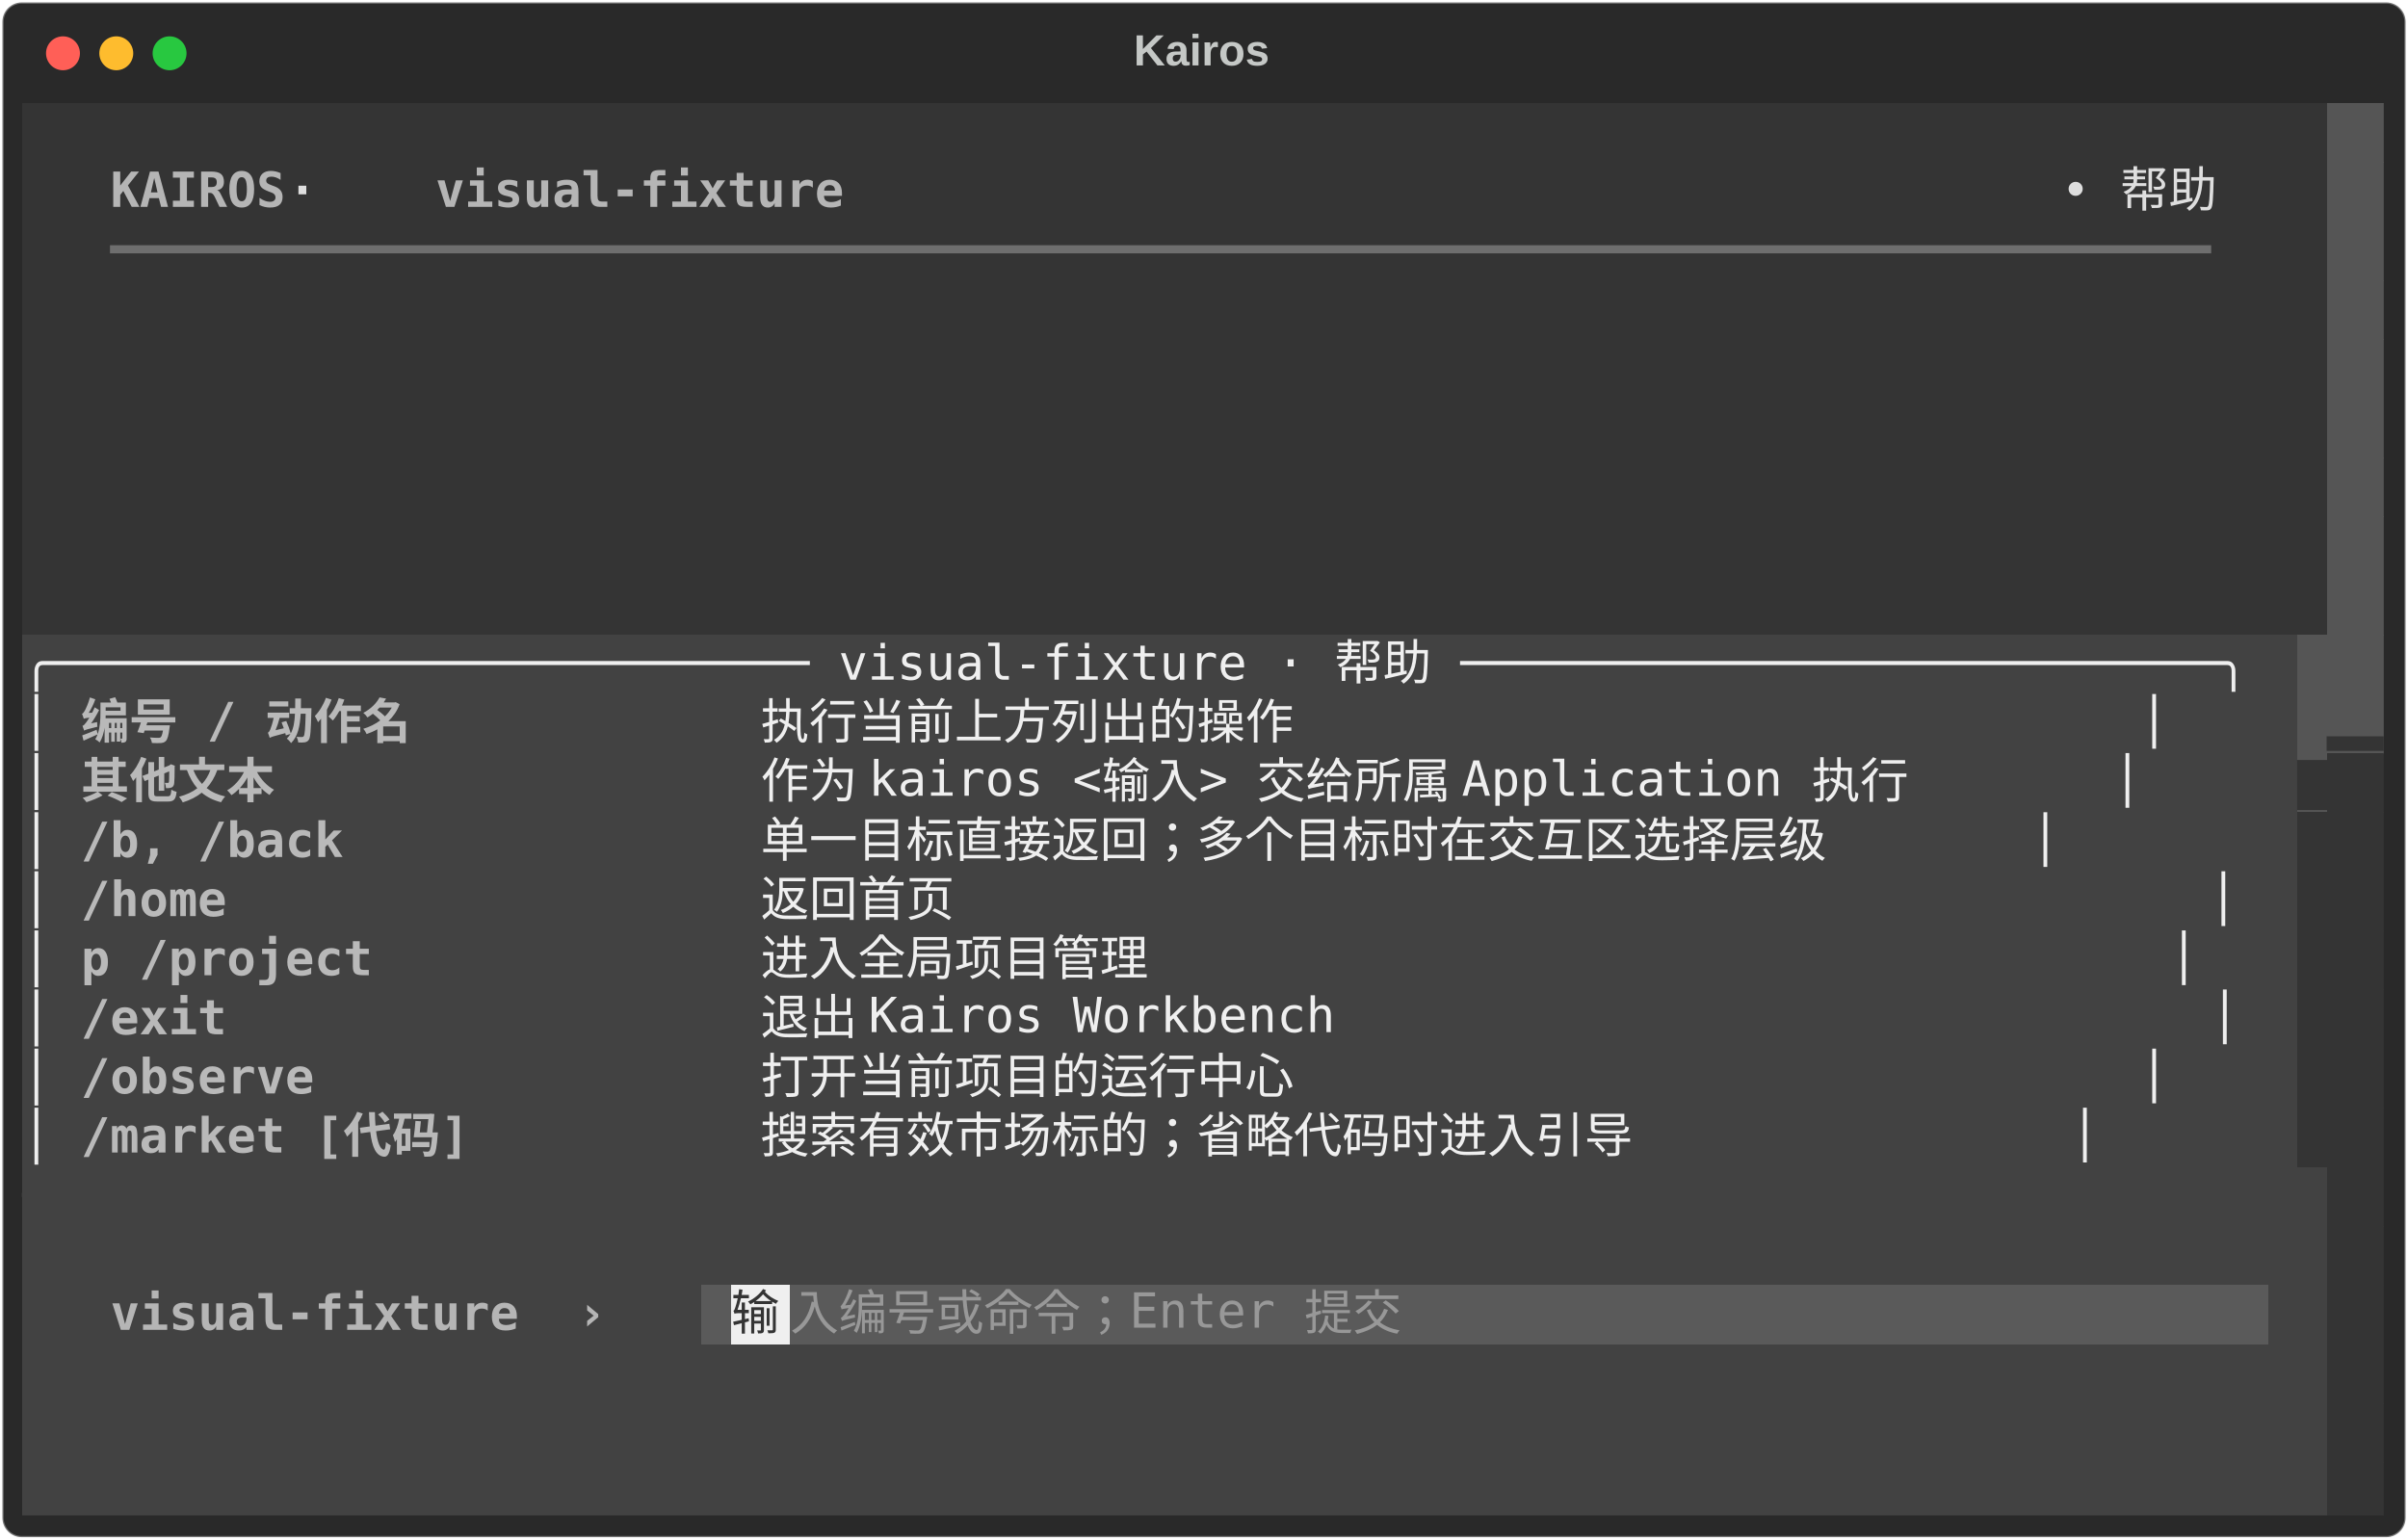
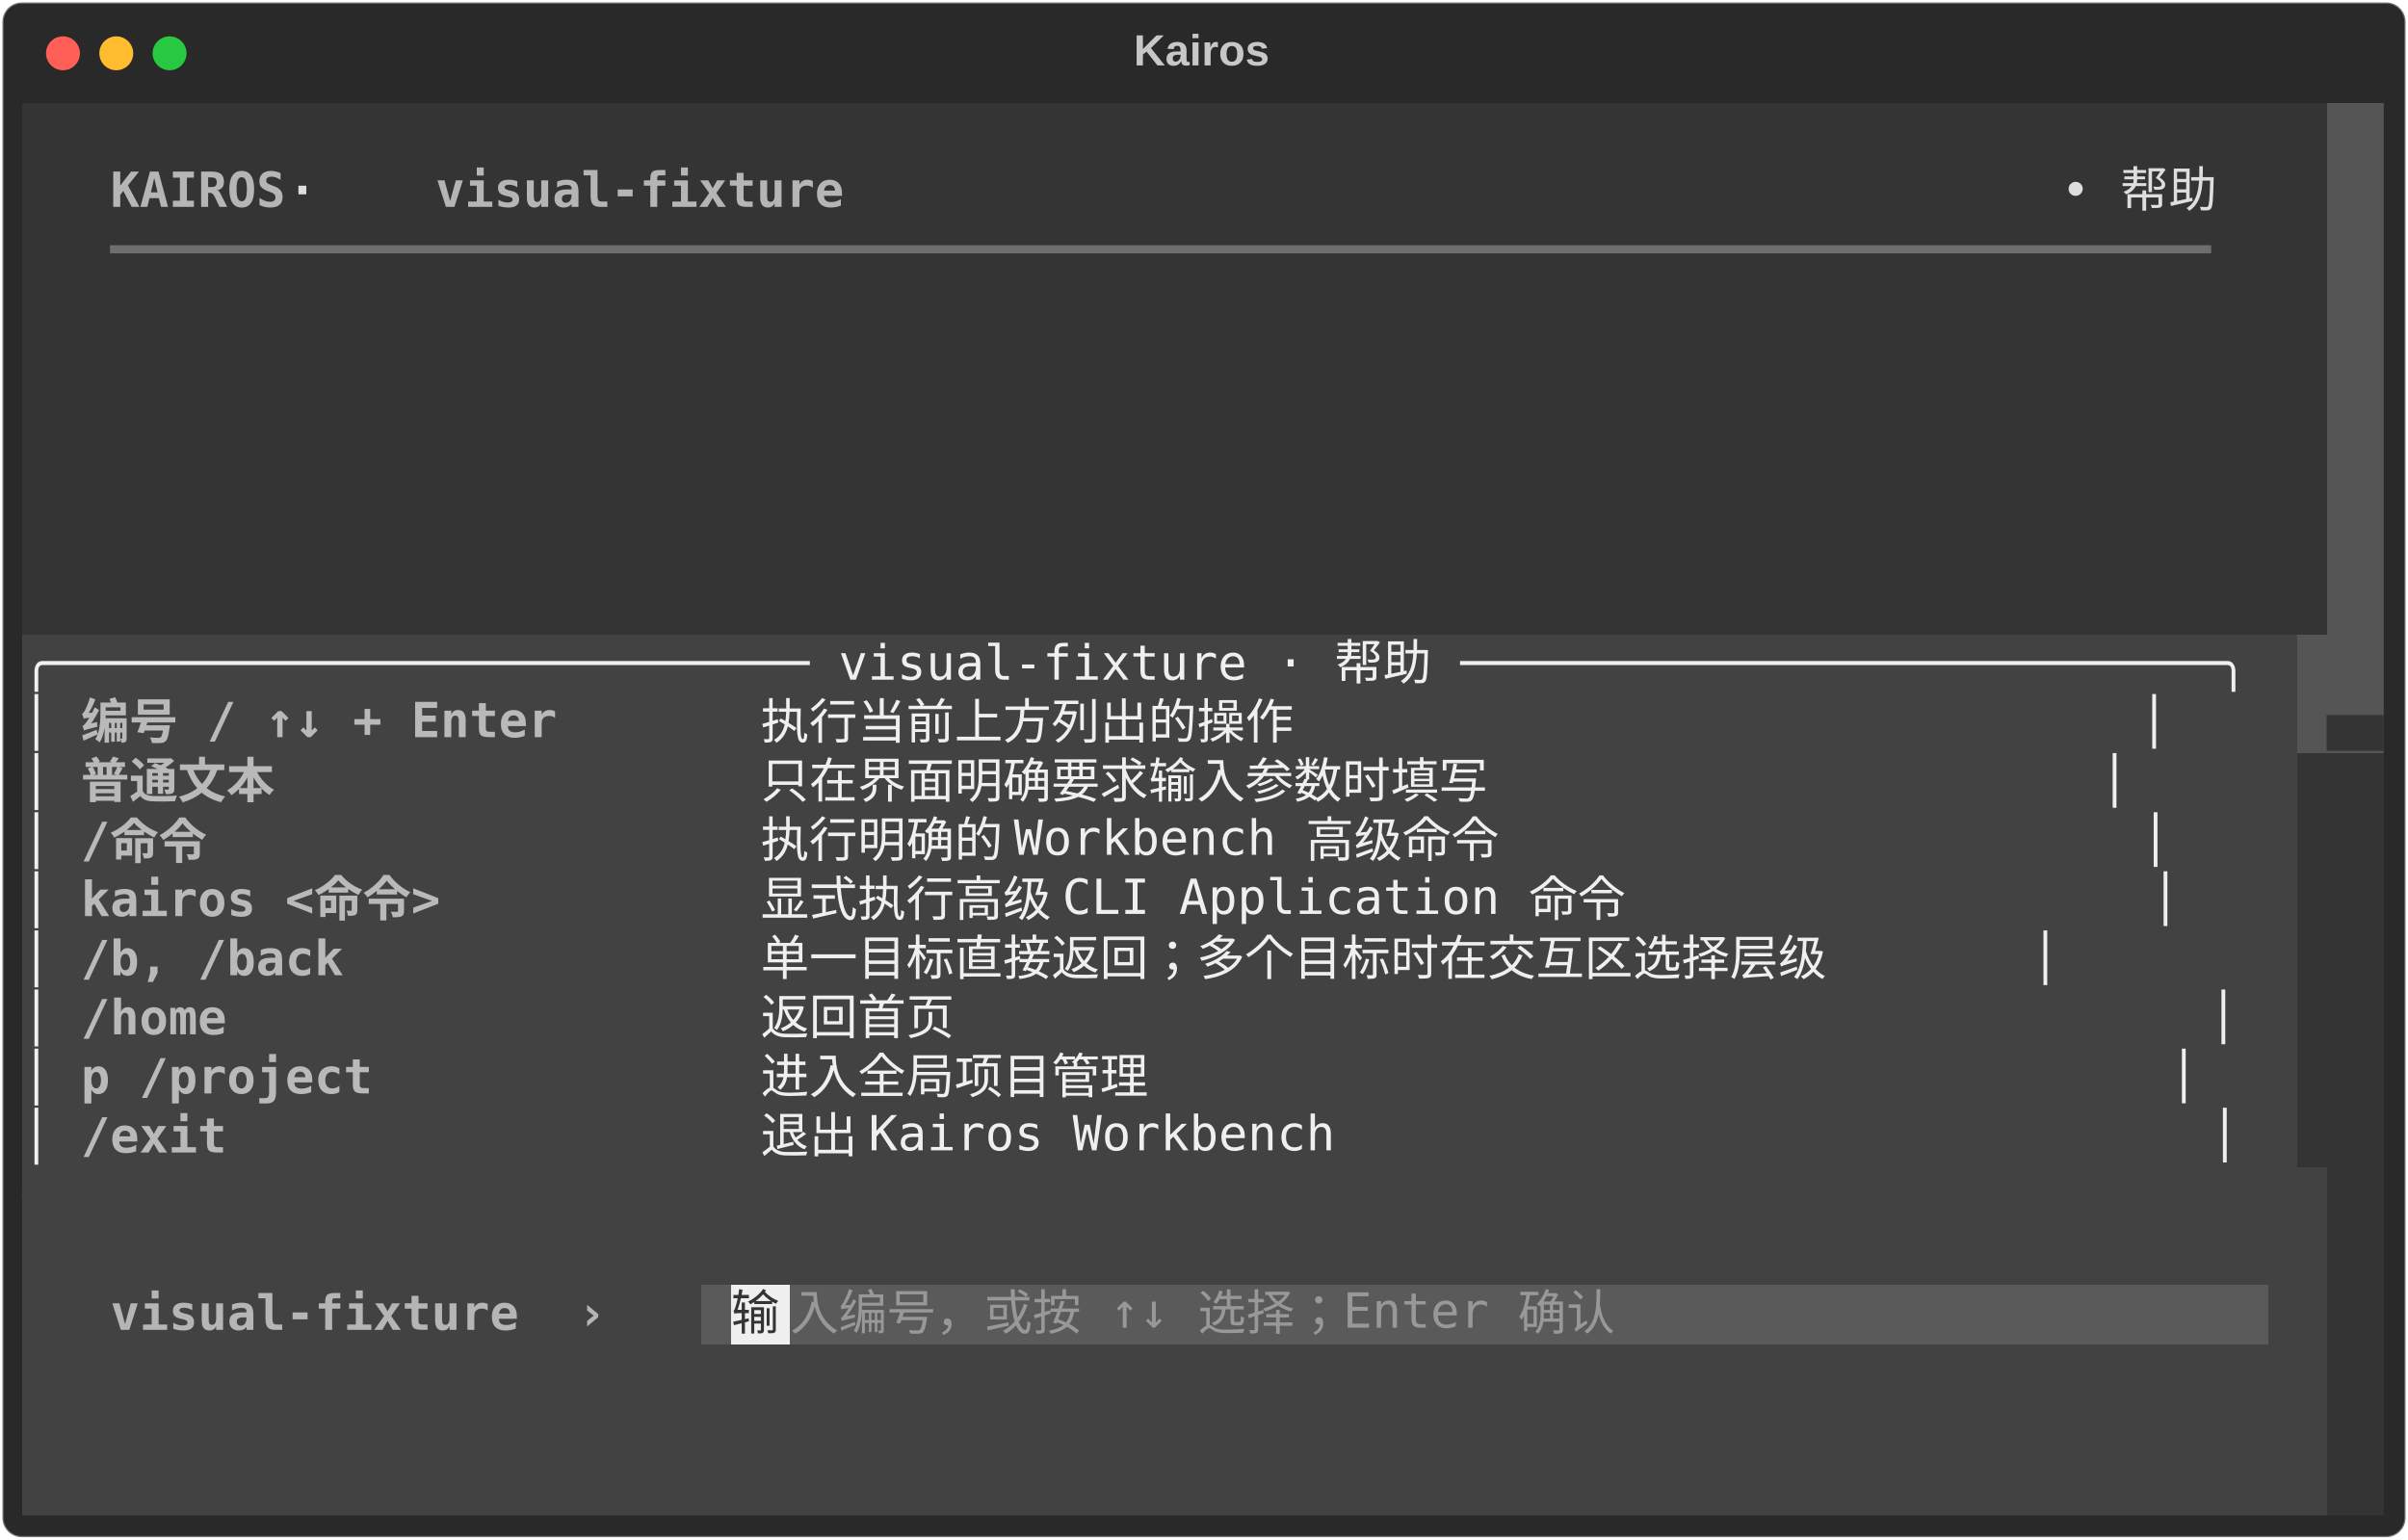
<svg xmlns="http://www.w3.org/2000/svg" class="rich-terminal" viewBox="0 0 994 635.6">
  <style>

    @font-face {
        font-family: "Fira Code";
        src: local("FiraCode-Regular"),
                url("https://cdnjs.cloudflare.com/ajax/libs/firacode/6.2.0/woff2/FiraCode-Regular.woff2") format("woff2"),
                url("https://cdnjs.cloudflare.com/ajax/libs/firacode/6.2.0/woff/FiraCode-Regular.woff") format("woff");
        font-style: normal;
        font-weight: 400;
    }
    @font-face {
        font-family: "Fira Code";
        src: local("FiraCode-Bold"),
                url("https://cdnjs.cloudflare.com/ajax/libs/firacode/6.2.0/woff2/FiraCode-Bold.woff2") format("woff2"),
                url("https://cdnjs.cloudflare.com/ajax/libs/firacode/6.2.0/woff/FiraCode-Bold.woff") format("woff");
        font-style: bold;
        font-weight: 700;
    }

    .terminal-matrix {
        font-family: Fira Code, monospace;
        font-size: 20px;
        line-height: 24.4px;
        font-variant-east-asian: full-width;
    }

    .terminal-title {
        font-size: 18px;
        font-weight: bold;
        font-family: arial;
    }

    .terminal-r1 { fill: #c5c8c6 }
.terminal-r2 { fill: #343434 }
.terminal-r3 { fill: #b5b5b5;font-weight: bold }
.terminal-r4 { fill: #dedede;font-weight: bold }
.terminal-r5 { fill: #dedede }
.terminal-r6 { fill: #6e6e6e }
.terminal-r7 { fill: #efefef }
.terminal-r8 { fill: #424242 }
.terminal-r9 { fill: #b9b9b9;font-weight: bold }
.terminal-r10 { fill: #989898 }
    </style>
  <defs>
    <clipPath id="terminal-clip-terminal">
      <rect x="0" y="0" width="975.0" height="584.6" />
    </clipPath>
    <clipPath id="terminal-line-0">
      <rect x="0" y="1.5" width="976" height="24.65" />
    </clipPath>
    <clipPath id="terminal-line-1">
      <rect x="0" y="25.9" width="976" height="24.65" />
    </clipPath>
    <clipPath id="terminal-line-2">
      <rect x="0" y="50.3" width="976" height="24.65" />
    </clipPath>
    <clipPath id="terminal-line-3">
      <rect x="0" y="74.7" width="976" height="24.65" />
    </clipPath>
    <clipPath id="terminal-line-4">
      <rect x="0" y="99.1" width="976" height="24.65" />
    </clipPath>
    <clipPath id="terminal-line-5">
      <rect x="0" y="123.5" width="976" height="24.65" />
    </clipPath>
    <clipPath id="terminal-line-6">
      <rect x="0" y="147.9" width="976" height="24.65" />
    </clipPath>
    <clipPath id="terminal-line-7">
      <rect x="0" y="172.3" width="976" height="24.65" />
    </clipPath>
    <clipPath id="terminal-line-8">
      <rect x="0" y="196.7" width="976" height="24.65" />
    </clipPath>
    <clipPath id="terminal-line-9">
      <rect x="0" y="221.1" width="976" height="24.65" />
    </clipPath>
    <clipPath id="terminal-line-10">
      <rect x="0" y="245.5" width="976" height="24.65" />
    </clipPath>
    <clipPath id="terminal-line-11">
      <rect x="0" y="269.9" width="976" height="24.65" />
    </clipPath>
    <clipPath id="terminal-line-12">
      <rect x="0" y="294.3" width="976" height="24.65" />
    </clipPath>
    <clipPath id="terminal-line-13">
      <rect x="0" y="318.7" width="976" height="24.65" />
    </clipPath>
    <clipPath id="terminal-line-14">
      <rect x="0" y="343.1" width="976" height="24.65" />
    </clipPath>
    <clipPath id="terminal-line-15">
      <rect x="0" y="367.5" width="976" height="24.65" />
    </clipPath>
    <clipPath id="terminal-line-16">
      <rect x="0" y="391.9" width="976" height="24.65" />
    </clipPath>
    <clipPath id="terminal-line-17">
      <rect x="0" y="416.3" width="976" height="24.65" />
    </clipPath>
    <clipPath id="terminal-line-18">
      <rect x="0" y="440.7" width="976" height="24.65" />
    </clipPath>
    <clipPath id="terminal-line-19">
      <rect x="0" y="465.1" width="976" height="24.65" />
    </clipPath>
    <clipPath id="terminal-line-20">
      <rect x="0" y="489.5" width="976" height="24.65" />
    </clipPath>
    <clipPath id="terminal-line-21">
      <rect x="0" y="513.9" width="976" height="24.65" />
    </clipPath>
    <clipPath id="terminal-line-22">
      <rect x="0" y="538.3" width="976" height="24.65" />
    </clipPath>
  </defs>
  <rect fill="#292929" stroke="rgba(255,255,255,0.35)" stroke-width="1" x="1" y="1" width="992" height="633.6" rx="8" />
  <text class="terminal-title" fill="#c5c8c6" text-anchor="middle" x="496" y="27">Kairos</text>
  <g transform="translate(26,22)">
    <circle cx="0" cy="0" r="7" fill="#ff5f57" />
    <circle cx="22" cy="0" r="7" fill="#febc2e" />
    <circle cx="44" cy="0" r="7" fill="#28c840" />
  </g>
  <g transform="translate(9, 41)" clip-path="url(#terminal-clip-terminal)">
    <rect fill="#343434" x="0" y="1.5" width="951.6" height="24.65" shape-rendering="crispEdges" />
    <rect fill="#555555" x="951.6" y="1.5" width="24.4" height="24.65" shape-rendering="crispEdges" />
    <rect fill="#343434" x="0" y="25.9" width="36.6" height="24.65" shape-rendering="crispEdges" />
    <rect fill="#343434" x="36.6" y="25.9" width="73.2" height="24.65" shape-rendering="crispEdges" />
    <rect fill="#343434" x="109.8" y="25.9" width="61" height="24.65" shape-rendering="crispEdges" />
    <rect fill="#343434" x="170.8" y="25.9" width="170.8" height="24.65" shape-rendering="crispEdges" />
    <rect fill="#343434" x="341.6" y="25.9" width="500.2" height="24.65" shape-rendering="crispEdges" />
    <rect fill="#343434" x="841.8" y="25.9" width="12.2" height="24.65" shape-rendering="crispEdges" />
    <rect fill="#343434" x="854" y="25.9" width="12.2" height="24.65" shape-rendering="crispEdges" />
    <rect fill="#343434" x="866.2" y="25.9" width="48.8" height="24.65" shape-rendering="crispEdges" />
    <rect fill="#343434" x="915" y="25.9" width="36.6" height="24.65" shape-rendering="crispEdges" />
    <rect fill="#555555" x="951.6" y="25.9" width="24.4" height="24.65" shape-rendering="crispEdges" />
    <rect fill="#343434" x="0" y="50.3" width="36.6" height="24.65" shape-rendering="crispEdges" />
    <rect fill="#343434" x="36.6" y="50.3" width="878.4" height="24.65" shape-rendering="crispEdges" />
    <rect fill="#343434" x="915" y="50.3" width="36.6" height="24.65" shape-rendering="crispEdges" />
    <rect fill="#555555" x="951.6" y="50.3" width="24.4" height="24.65" shape-rendering="crispEdges" />
    <rect fill="#343434" x="0" y="74.7" width="951.6" height="24.65" shape-rendering="crispEdges" />
    <rect fill="#555555" x="951.6" y="74.7" width="24.4" height="24.65" shape-rendering="crispEdges" />
    <rect fill="#343434" x="0" y="99.1" width="36.6" height="24.65" shape-rendering="crispEdges" />
    <rect fill="#343434" x="36.6" y="99.1" width="854" height="24.65" shape-rendering="crispEdges" />
    <rect fill="#343434" x="890.6" y="99.1" width="61" height="24.65" shape-rendering="crispEdges" />
    <rect fill="#555555" x="951.6" y="99.1" width="24.4" height="24.65" shape-rendering="crispEdges" />
    <rect fill="#343434" x="0" y="123.5" width="36.6" height="24.65" shape-rendering="crispEdges" />
    <rect fill="#343434" x="36.6" y="123.5" width="854" height="24.65" shape-rendering="crispEdges" />
    <rect fill="#343434" x="890.6" y="123.5" width="61" height="24.65" shape-rendering="crispEdges" />
    <rect fill="#555555" x="951.6" y="123.5" width="24.4" height="24.65" shape-rendering="crispEdges" />
    <rect fill="#343434" x="0" y="147.9" width="36.6" height="24.65" shape-rendering="crispEdges" />
    <rect fill="#343434" x="36.6" y="147.9" width="854" height="24.65" shape-rendering="crispEdges" />
    <rect fill="#343434" x="890.6" y="147.9" width="61" height="24.65" shape-rendering="crispEdges" />
    <rect fill="#555555" x="951.6" y="147.9" width="24.4" height="24.65" shape-rendering="crispEdges" />
    <rect fill="#343434" x="0" y="172.3" width="36.6" height="24.65" shape-rendering="crispEdges" />
    <rect fill="#343434" x="36.6" y="172.3" width="854" height="24.65" shape-rendering="crispEdges" />
    <rect fill="#343434" x="890.6" y="172.3" width="61" height="24.65" shape-rendering="crispEdges" />
    <rect fill="#555555" x="951.6" y="172.3" width="24.4" height="24.65" shape-rendering="crispEdges" />
    <rect fill="#343434" x="0" y="196.7" width="36.6" height="24.65" shape-rendering="crispEdges" />
    <rect fill="#343434" x="36.6" y="196.7" width="854" height="24.65" shape-rendering="crispEdges" />
    <rect fill="#343434" x="890.6" y="196.7" width="61" height="24.65" shape-rendering="crispEdges" />
    <rect fill="#555555" x="951.6" y="196.7" width="24.4" height="24.65" shape-rendering="crispEdges" />
    <rect fill="#424242" x="0" y="221.1" width="939.4" height="24.65" shape-rendering="crispEdges" />
    <rect fill="#555555" x="939.4" y="221.1" width="12.2" height="24.65" shape-rendering="crispEdges" />
    <rect fill="#555555" x="951.6" y="221.1" width="24.4" height="24.65" shape-rendering="crispEdges" />
    <rect fill="#424242" x="0" y="245.5" width="24.4" height="24.65" shape-rendering="crispEdges" />
    <rect fill="#424242" x="24.4" y="245.5" width="280.6" height="24.65" shape-rendering="crispEdges" />
    <rect fill="#424242" x="305" y="245.5" width="634.4" height="24.65" shape-rendering="crispEdges" />
    <rect fill="#555555" x="939.4" y="245.5" width="12.2" height="24.65" shape-rendering="crispEdges" />
    <rect fill="#555555" x="951.6" y="245.5" width="24.4" height="24.65" shape-rendering="crispEdges" />
    <rect fill="#424242" x="0" y="269.9" width="24.4" height="24.65" shape-rendering="crispEdges" />
    <rect fill="#424242" x="24.4" y="269.9" width="280.6" height="24.65" shape-rendering="crispEdges" />
    <rect fill="#424242" x="305" y="269.9" width="634.4" height="24.65" shape-rendering="crispEdges" />
-     <rect fill="#555555" x="939.4" y="269.9" width="12.2" height="24.65" shape-rendering="crispEdges" />
-     <rect fill="#343434" x="951.6" y="269.9" width="24.4" height="24.65" shape-rendering="crispEdges" />
+     <rect fill="#343434" x="939.4" y="269.9" width="36.6" height="24.65" shape-rendering="crispEdges" />
    <rect fill="#424242" x="0" y="294.3" width="24.4" height="24.65" shape-rendering="crispEdges" />
    <rect fill="#424242" x="24.4" y="294.3" width="280.6" height="24.65" shape-rendering="crispEdges" />
    <rect fill="#424242" x="305" y="294.3" width="634.4" height="24.65" shape-rendering="crispEdges" />
    <rect fill="#343434" x="939.4" y="294.3" width="36.6" height="24.65" shape-rendering="crispEdges" />
    <rect fill="#424242" x="0" y="318.7" width="24.4" height="24.65" shape-rendering="crispEdges" />
    <rect fill="#424242" x="24.4" y="318.7" width="280.6" height="24.65" shape-rendering="crispEdges" />
    <rect fill="#424242" x="305" y="318.7" width="634.4" height="24.65" shape-rendering="crispEdges" />
    <rect fill="#343434" x="939.4" y="318.7" width="36.6" height="24.65" shape-rendering="crispEdges" />
    <rect fill="#424242" x="0" y="343.1" width="24.4" height="24.65" shape-rendering="crispEdges" />
    <rect fill="#424242" x="24.4" y="343.1" width="280.6" height="24.65" shape-rendering="crispEdges" />
    <rect fill="#424242" x="305" y="343.1" width="634.4" height="24.65" shape-rendering="crispEdges" />
    <rect fill="#343434" x="939.4" y="343.1" width="36.6" height="24.65" shape-rendering="crispEdges" />
    <rect fill="#424242" x="0" y="367.5" width="24.4" height="24.65" shape-rendering="crispEdges" />
    <rect fill="#424242" x="24.4" y="367.5" width="280.6" height="24.65" shape-rendering="crispEdges" />
    <rect fill="#424242" x="305" y="367.5" width="634.4" height="24.65" shape-rendering="crispEdges" />
    <rect fill="#343434" x="939.4" y="367.5" width="36.6" height="24.65" shape-rendering="crispEdges" />
    <rect fill="#424242" x="0" y="391.9" width="24.4" height="24.65" shape-rendering="crispEdges" />
    <rect fill="#424242" x="24.4" y="391.9" width="280.6" height="24.65" shape-rendering="crispEdges" />
    <rect fill="#424242" x="305" y="391.9" width="634.4" height="24.65" shape-rendering="crispEdges" />
    <rect fill="#343434" x="939.4" y="391.9" width="36.6" height="24.65" shape-rendering="crispEdges" />
    <rect fill="#424242" x="0" y="416.3" width="24.4" height="24.65" shape-rendering="crispEdges" />
    <rect fill="#424242" x="24.4" y="416.3" width="280.6" height="24.65" shape-rendering="crispEdges" />
    <rect fill="#424242" x="305" y="416.3" width="634.4" height="24.65" shape-rendering="crispEdges" />
    <rect fill="#343434" x="939.4" y="416.3" width="36.6" height="24.65" shape-rendering="crispEdges" />
    <rect fill="#424242" x="0" y="440.7" width="951.6" height="24.65" shape-rendering="crispEdges" />
    <rect fill="#343434" x="951.6" y="440.7" width="24.4" height="24.65" shape-rendering="crispEdges" />
    <rect fill="#424242" x="0" y="465.1" width="36.6" height="24.65" shape-rendering="crispEdges" />
    <rect fill="#424242" x="36.6" y="465.1" width="207.4" height="24.65" shape-rendering="crispEdges" />
    <rect fill="#424242" x="244" y="465.1" width="707.6" height="24.65" shape-rendering="crispEdges" />
    <rect fill="#343434" x="951.6" y="465.1" width="24.4" height="24.65" shape-rendering="crispEdges" />
    <rect fill="#424242" x="0" y="489.5" width="36.6" height="24.65" shape-rendering="crispEdges" />
    <rect fill="#424242" x="36.6" y="489.5" width="207.4" height="24.65" shape-rendering="crispEdges" />
    <rect fill="#424242" x="244" y="489.5" width="36.6" height="24.65" shape-rendering="crispEdges" />
    <rect fill="#5a5a5a" x="280.6" y="489.5" width="12.2" height="24.65" shape-rendering="crispEdges" />
    <rect fill="#efefef" x="292.8" y="489.5" width="24.4" height="24.65" shape-rendering="crispEdges" />
-     <rect fill="#5a5a5a" x="317.2" y="489.5" width="292.8" height="24.65" shape-rendering="crispEdges" />
-     <rect fill="#5a5a5a" x="610" y="489.5" width="305" height="24.65" shape-rendering="crispEdges" />
+     <rect fill="#5a5a5a" x="317.2" y="489.5" width="390.4" height="24.65" shape-rendering="crispEdges" />
+     <rect fill="#5a5a5a" x="707.6" y="489.5" width="207.4" height="24.65" shape-rendering="crispEdges" />
    <rect fill="#5a5a5a" x="915" y="489.5" width="12.2" height="24.65" shape-rendering="crispEdges" />
    <rect fill="#424242" x="927.2" y="489.5" width="24.4" height="24.65" shape-rendering="crispEdges" />
    <rect fill="#343434" x="951.6" y="489.5" width="24.4" height="24.65" shape-rendering="crispEdges" />
    <rect fill="#424242" x="0" y="513.9" width="36.6" height="24.65" shape-rendering="crispEdges" />
    <rect fill="#424242" x="36.6" y="513.9" width="207.4" height="24.65" shape-rendering="crispEdges" />
    <rect fill="#424242" x="244" y="513.9" width="707.6" height="24.65" shape-rendering="crispEdges" />
    <rect fill="#343434" x="951.6" y="513.9" width="24.4" height="24.65" shape-rendering="crispEdges" />
    <rect fill="#424242" x="0" y="538.3" width="951.6" height="24.65" shape-rendering="crispEdges" />
    <rect fill="#343434" x="951.6" y="538.3" width="24.4" height="24.65" shape-rendering="crispEdges" />
    <rect fill="#424242" x="0" y="562.7" width="951.6" height="24.65" shape-rendering="crispEdges" />
    <rect fill="#343434" x="951.6" y="562.7" width="24.4" height="24.65" shape-rendering="crispEdges" />
    <g class="terminal-matrix">
      <text class="terminal-r1" x="976" y="20" textLength="12.2" clip-path="url(#terminal-line-0)">
</text>
      <text class="terminal-r3" x="36.6" y="44.4" textLength="73.2" clip-path="url(#terminal-line-1)">KAIROS</text>
      <text class="terminal-r4" x="109.8" y="44.4" textLength="61" clip-path="url(#terminal-line-1)">  ·  </text>
      <text class="terminal-r3" x="170.8" y="44.4" textLength="170.8" clip-path="url(#terminal-line-1)">visual-fixture</text>
      <text class="terminal-r5" x="841.8" y="44.4" textLength="12.2" clip-path="url(#terminal-line-1)">•</text>
      <text class="terminal-r5" x="866.2" y="44.4" textLength="24.4" clip-path="url(#terminal-line-1)">帮助</text>
      <text class="terminal-r1" x="976" y="44.4" textLength="12.2" clip-path="url(#terminal-line-1)">
</text>
      <text class="terminal-r6" x="36.6" y="68.8" textLength="878.4" clip-path="url(#terminal-line-2)">━━━━━━━━━━━━━━━━━━━━━━━━━━━━━━━━━━━━━━━━━━━━━━━━━━━━━━━━━━━━━━━━━━━━━━━━</text>
      <text class="terminal-r1" x="976" y="68.8" textLength="12.2" clip-path="url(#terminal-line-2)">
</text>
      <text class="terminal-r1" x="976" y="93.2" textLength="12.2" clip-path="url(#terminal-line-3)">
</text>
      <text class="terminal-r1" x="976" y="117.6" textLength="12.2" clip-path="url(#terminal-line-4)">
</text>
      <text class="terminal-r1" x="976" y="142" textLength="12.2" clip-path="url(#terminal-line-5)">
</text>
      <text class="terminal-r1" x="976" y="166.4" textLength="12.2" clip-path="url(#terminal-line-6)">
</text>
      <text class="terminal-r1" x="976" y="190.8" textLength="12.2" clip-path="url(#terminal-line-7)">
</text>
      <text class="terminal-r1" x="976" y="215.2" textLength="12.2" clip-path="url(#terminal-line-8)">
</text>
      <text class="terminal-r7" x="0" y="239.6" textLength="915" clip-path="url(#terminal-line-9)">╭────────────────────────── visual-fixture · 帮助 ──────────────────────────╮</text>
      <text class="terminal-r1" x="976" y="239.6" textLength="12.2" clip-path="url(#terminal-line-9)">
</text>
      <text class="terminal-r7" x="0" y="264" textLength="24.4" clip-path="url(#terminal-line-10)">│ </text>
-       <text class="terminal-r9" x="24.4" y="264" textLength="219.6" clip-path="url(#terminal-line-10)">编号 / 动作名          </text>
+       <text class="terminal-r9" x="24.4" y="264" textLength="256.2" clip-path="url(#terminal-line-10)">编号 / ↑↓ + Enter      </text>
      <text class="terminal-r7" x="305" y="264" textLength="500.2" clip-path="url(#terminal-line-10)">执行当前上方列出的操作                             │</text>
-       <text class="terminal-r2" x="951.6" y="264" textLength="24.4" clip-path="url(#terminal-line-10)">▂▂</text>
+       <text class="terminal-r2" x="951.6" y="264" textLength="24.4" clip-path="url(#terminal-line-10)">▅▅</text>
      <text class="terminal-r1" x="976" y="264" textLength="12.2" clip-path="url(#terminal-line-10)">
</text>
      <text class="terminal-r7" x="0" y="288.4" textLength="24.4" clip-path="url(#terminal-line-11)">│ </text>
-       <text class="terminal-r9" x="24.4" y="288.4" textLength="231.8" clip-path="url(#terminal-line-11)">其他文本               </text>
-       <text class="terminal-r7" x="305" y="288.4" textLength="512.4" clip-path="url(#terminal-line-11)">作为 kairos &lt;输入&gt; 交给所属 Application 执行       │</text>
-       <text class="terminal-r2" x="939.4" y="288.4" textLength="12.2" clip-path="url(#terminal-line-11)">▇</text>
+       <text class="terminal-r9" x="24.4" y="288.4" textLength="231.8" clip-path="url(#terminal-line-11)">普通文本               </text>
+       <text class="terminal-r7" x="305" y="288.4" textLength="451.4" clip-path="url(#terminal-line-11)">只在界面明确要求输入参数时填写                     │</text>
      <text class="terminal-r1" x="976" y="288.4" textLength="12.2" clip-path="url(#terminal-line-11)">
</text>
      <text class="terminal-r7" x="0" y="312.8" textLength="24.4" clip-path="url(#terminal-line-12)">│ </text>
-       <text class="terminal-r9" x="24.4" y="312.8" textLength="280.6" clip-path="url(#terminal-line-12)">/b, /back              </text>
-       <text class="terminal-r7" x="305" y="312.8" textLength="366" clip-path="url(#terminal-line-12)">单一目标直接返回；多个目标时在交互区选择层级       │</text>
+       <text class="terminal-r9" x="24.4" y="312.8" textLength="256.2" clip-path="url(#terminal-line-12)">/命令                  </text>
+       <text class="terminal-r7" x="305" y="312.8" textLength="524.6" clip-path="url(#terminal-line-12)">执行明确的 Workbench 高级命令                      │</text>
      <text class="terminal-r1" x="976" y="312.8" textLength="12.2" clip-path="url(#terminal-line-12)">
</text>
      <text class="terminal-r7" x="0" y="337.2" textLength="24.4" clip-path="url(#terminal-line-13)">│ </text>
-       <text class="terminal-r9" x="24.4" y="337.2" textLength="280.6" clip-path="url(#terminal-line-13)">/home                  </text>
-       <text class="terminal-r7" x="305" y="337.2" textLength="585.6" clip-path="url(#terminal-line-13)">返回首页                                           │</text>
+       <text class="terminal-r9" x="24.4" y="337.2" textLength="256.2" clip-path="url(#terminal-line-13)">kairos &lt;命令&gt;          </text>
+       <text class="terminal-r7" x="305" y="337.2" textLength="536.8" clip-path="url(#terminal-line-13)">显式执行高级 CLI Application 命令                  │</text>
      <text class="terminal-r1" x="976" y="337.2" textLength="12.2" clip-path="url(#terminal-line-13)">
</text>
      <text class="terminal-r7" x="0" y="361.6" textLength="24.4" clip-path="url(#terminal-line-14)">│ </text>
-       <text class="terminal-r9" x="24.4" y="361.6" textLength="280.6" clip-path="url(#terminal-line-14)">p /project             </text>
-       <text class="terminal-r7" x="305" y="361.6" textLength="536.8" clip-path="url(#terminal-line-14)">进入全局项目管理                                   │</text>
+       <text class="terminal-r9" x="24.4" y="361.6" textLength="280.6" clip-path="url(#terminal-line-14)">/b, /back              </text>
+       <text class="terminal-r7" x="305" y="361.6" textLength="366" clip-path="url(#terminal-line-14)">单一目标直接返回；多个目标时在交互区选择层级       │</text>
      <text class="terminal-r1" x="976" y="361.6" textLength="12.2" clip-path="url(#terminal-line-14)">
</text>
      <text class="terminal-r7" x="0" y="386" textLength="24.4" clip-path="url(#terminal-line-15)">│ </text>
-       <text class="terminal-r9" x="24.4" y="386" textLength="280.6" clip-path="url(#terminal-line-15)">/exit                  </text>
-       <text class="terminal-r7" x="305" y="386" textLength="610" clip-path="url(#terminal-line-15)">退出 Kairos Workbench                              │</text>
+       <text class="terminal-r9" x="24.4" y="386" textLength="280.6" clip-path="url(#terminal-line-15)">/home                  </text>
+       <text class="terminal-r7" x="305" y="386" textLength="585.6" clip-path="url(#terminal-line-15)">返回首页                                           │</text>
      <text class="terminal-r1" x="976" y="386" textLength="12.2" clip-path="url(#terminal-line-15)">
</text>
      <text class="terminal-r7" x="0" y="410.4" textLength="24.4" clip-path="url(#terminal-line-16)">│ </text>
-       <text class="terminal-r9" x="24.4" y="410.4" textLength="280.6" clip-path="url(#terminal-line-16)">/observe               </text>
-       <text class="terminal-r7" x="305" y="410.4" textLength="500.2" clip-path="url(#terminal-line-16)">打开当前项目的运行中心                             │</text>
+       <text class="terminal-r9" x="24.4" y="410.4" textLength="280.6" clip-path="url(#terminal-line-16)">p /project             </text>
+       <text class="terminal-r7" x="305" y="410.4" textLength="536.8" clip-path="url(#terminal-line-16)">进入全局项目管理                                   │</text>
      <text class="terminal-r1" x="976" y="410.4" textLength="12.2" clip-path="url(#terminal-line-16)">
</text>
      <text class="terminal-r7" x="0" y="434.8" textLength="24.4" clip-path="url(#terminal-line-17)">│ </text>
-       <text class="terminal-r9" x="24.4" y="434.8" textLength="256.2" clip-path="url(#terminal-line-17)">/market [代码]         </text>
-       <text class="terminal-r7" x="305" y="434.8" textLength="414.8" clip-path="url(#terminal-line-17)">搜索有效市场标的；省略代码时进入引导               │</text>
+       <text class="terminal-r9" x="24.4" y="434.8" textLength="280.6" clip-path="url(#terminal-line-17)">/exit                  </text>
+       <text class="terminal-r7" x="305" y="434.8" textLength="610" clip-path="url(#terminal-line-17)">退出 Kairos Workbench                              │</text>
      <text class="terminal-r1" x="976" y="434.8" textLength="12.2" clip-path="url(#terminal-line-17)">
</text>
      <text class="terminal-r8" x="0" y="459.2" textLength="951.6" clip-path="url(#terminal-line-18)">──────────────────────────────────────────────────────────────────────────────</text>
      <text class="terminal-r1" x="976" y="459.2" textLength="12.2" clip-path="url(#terminal-line-18)">
</text>
      <text class="terminal-r1" x="976" y="483.6" textLength="12.2" clip-path="url(#terminal-line-19)">
</text>
      <text class="terminal-r3" x="36.6" y="508" textLength="207.4" clip-path="url(#terminal-line-20)">visual-fixture  ›</text>
      <text class="terminal-r2" x="292.8" y="508" textLength="12.2" clip-path="url(#terminal-line-20)">输</text>
-       <text class="terminal-r10" x="317.2" y="508" textLength="183" clip-path="url(#terminal-line-20)">入编号或命令；Enter 提交</text>
+       <text class="terminal-r10" x="317.2" y="508" textLength="256.2" clip-path="url(#terminal-line-20)">入编号，或按 ↑↓ 选择；Enter 确认</text>
      <text class="terminal-r1" x="976" y="508" textLength="12.2" clip-path="url(#terminal-line-20)">
</text>
      <text class="terminal-r1" x="976" y="532.4" textLength="12.2" clip-path="url(#terminal-line-21)">
</text>
      <text class="terminal-r1" x="976" y="556.8" textLength="12.2" clip-path="url(#terminal-line-22)">
</text>
    </g>
  </g>
</svg>
